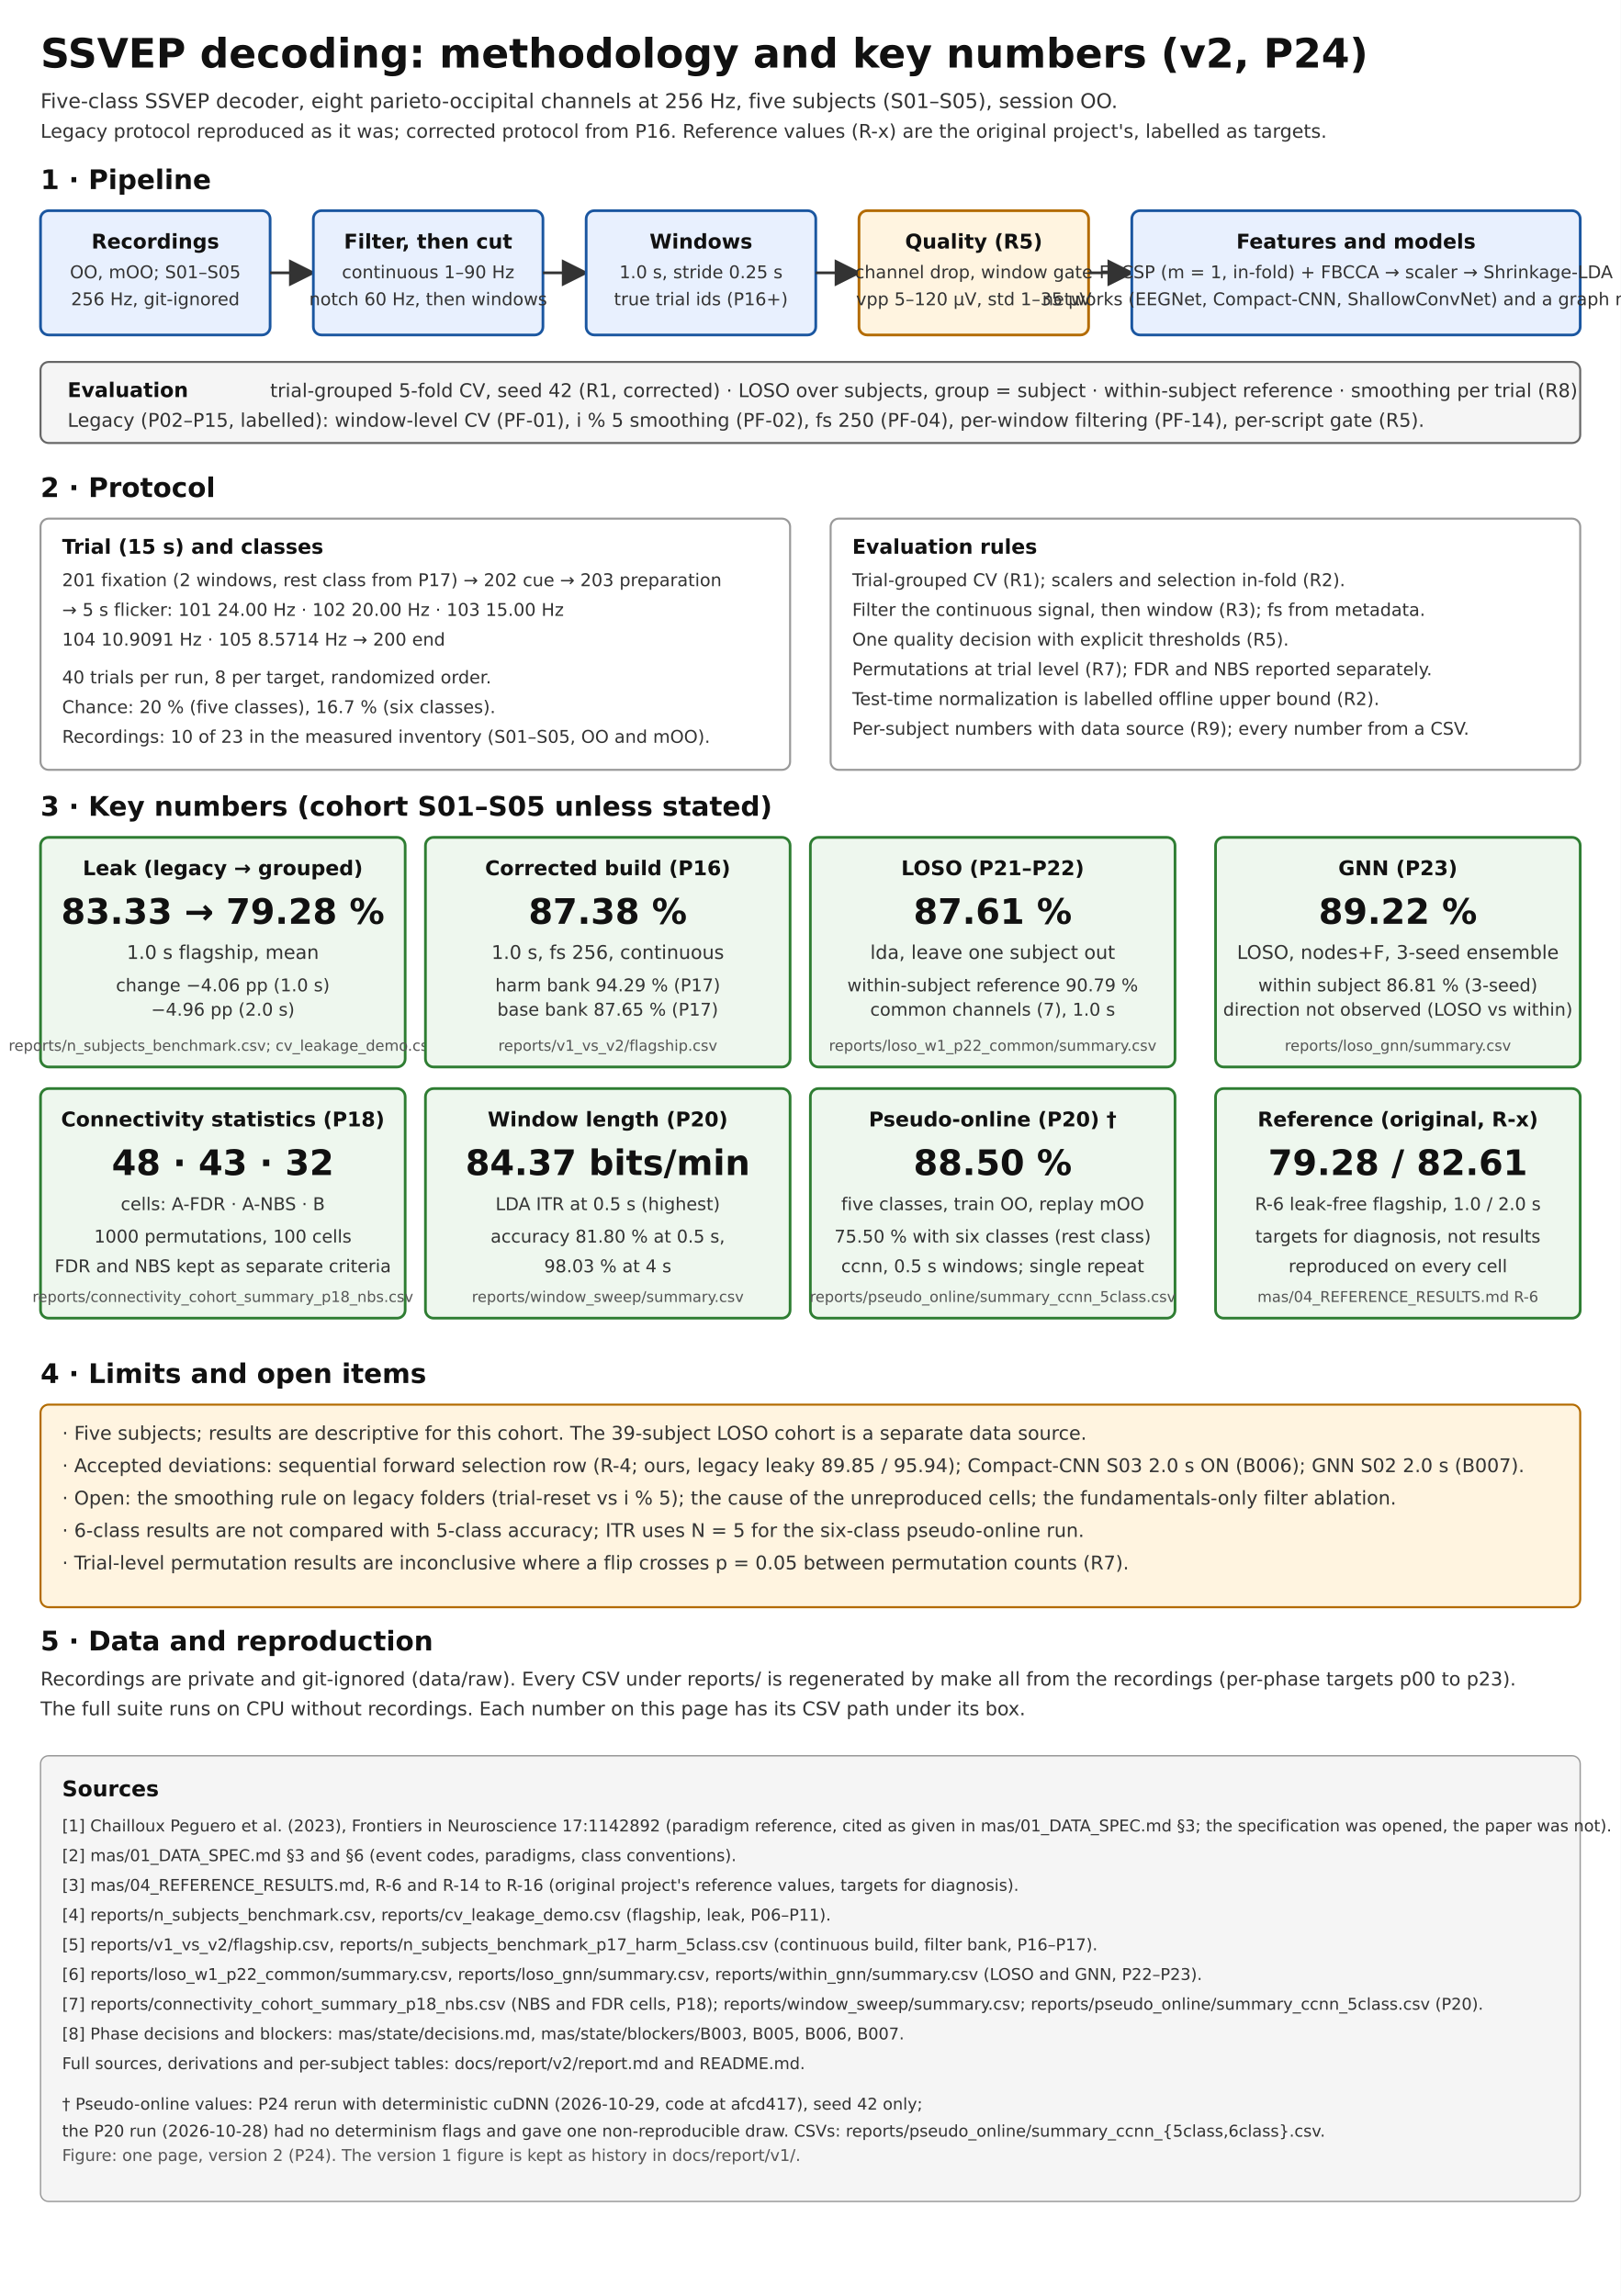
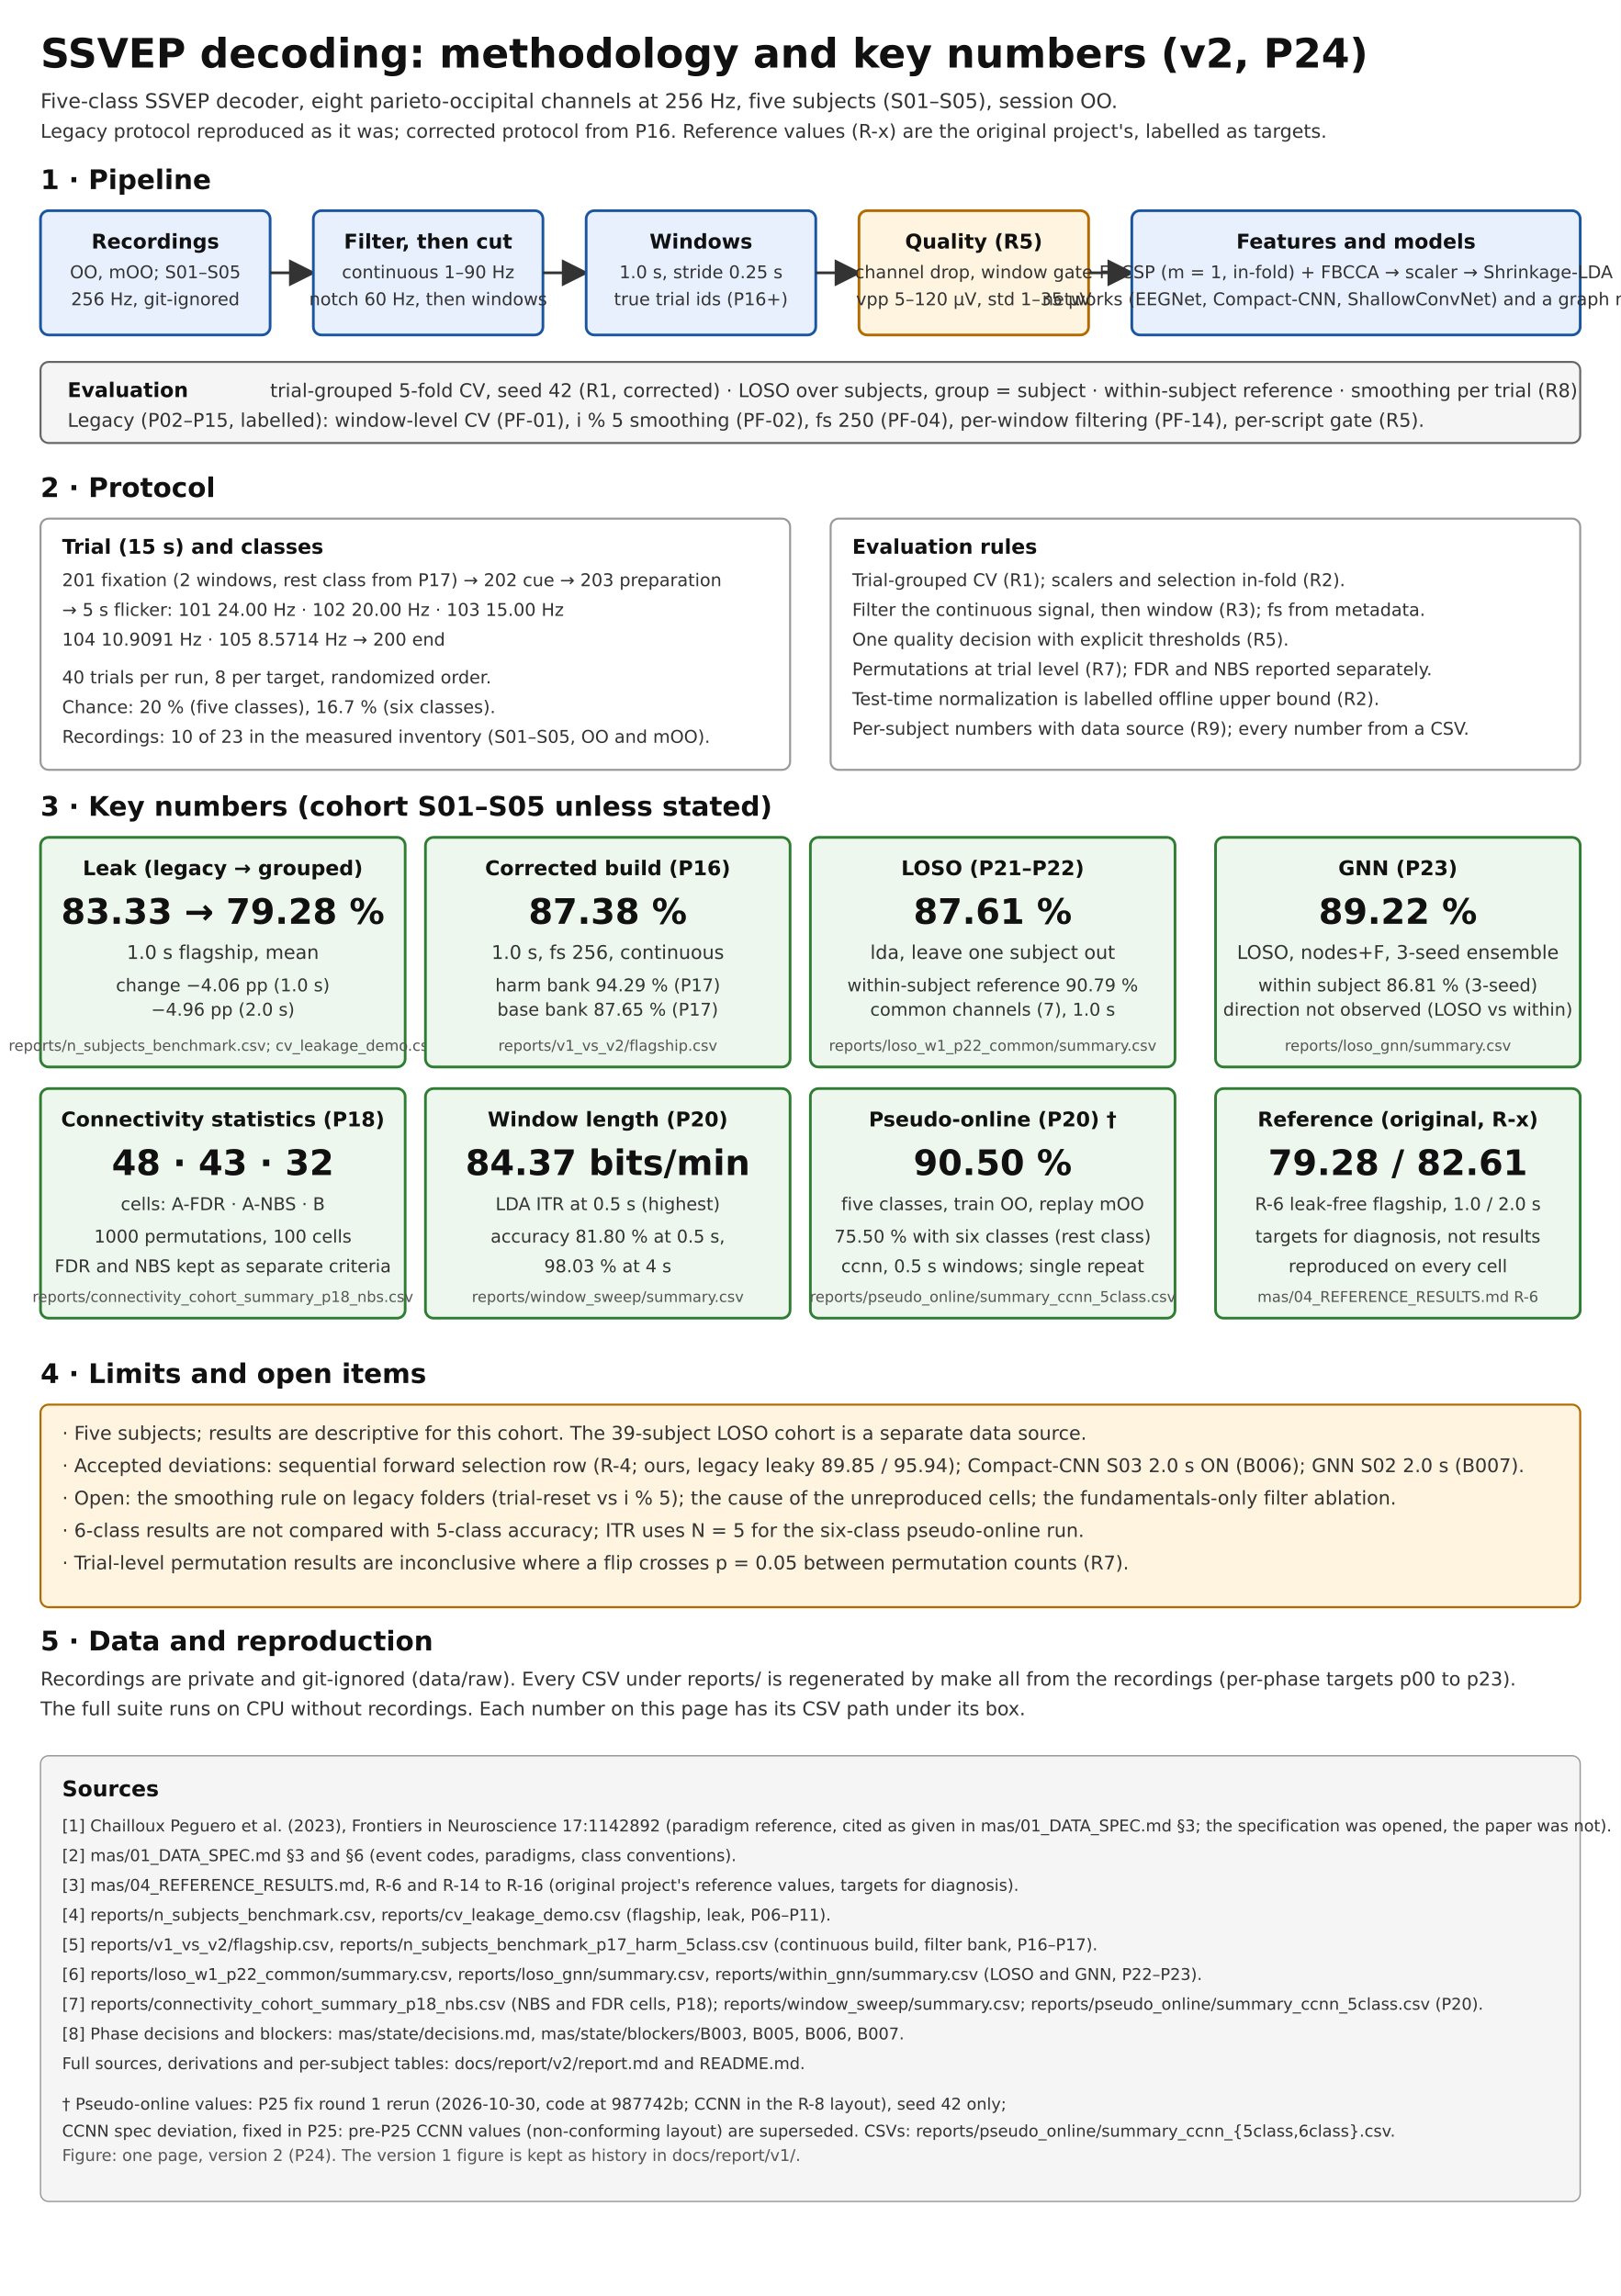
<svg xmlns="http://www.w3.org/2000/svg" width="1200" height="1700" viewBox="0 0 1200 1700" font-family="DejaVu Sans, Arial, Helvetica, sans-serif">
  <defs>
    <marker id="arr" markerWidth="10" markerHeight="10" refX="9" refY="5" orient="auto">
      <path d="M0,0 L10,5 L0,10 z" fill="#333333" />
    </marker>
  </defs>
  <rect x="0" y="0" width="1200" height="1700" fill="#ffffff" />
  <text x="30" y="50" font-size="30" font-weight="bold" fill="#111111">SSVEP decoding: methodology and key numbers (v2, P24)</text>
  <text x="30" y="80" font-size="15" fill="#333333">Five-class SSVEP decoder, eight parieto-occipital channels at 256 Hz, five subjects (S01–S05), session OO.</text>
  <text x="30" y="102" font-size="14" fill="#333333">Legacy protocol reproduced as it was; corrected protocol from P16. Reference values (R-x) are the original project's, labelled as targets.</text>
  <text x="30" y="140" font-size="20" font-weight="bold" fill="#111111">1 · Pipeline</text>
  <rect x="30" y="156" width="170" height="92" rx="6" fill="#e8f0fe" stroke="#1a56a0" stroke-width="2" />
  <text x="115" y="184" font-size="15" font-weight="bold" text-anchor="middle" fill="#111111">Recordings</text>
  <text x="115" y="206" font-size="13" text-anchor="middle" fill="#333333">OO, mOO; S01–S05</text>
  <text x="115" y="226" font-size="13" text-anchor="middle" fill="#333333">256 Hz, git-ignored</text>
  <line x1="200" y1="202" x2="232" y2="202" stroke="#333333" stroke-width="2" marker-end="url(#arr)" />
  <rect x="232" y="156" width="170" height="92" rx="6" fill="#e8f0fe" stroke="#1a56a0" stroke-width="2" />
  <text x="317" y="184" font-size="15" font-weight="bold" text-anchor="middle" fill="#111111">Filter, then cut</text>
  <text x="317" y="206" font-size="13" text-anchor="middle" fill="#333333">continuous 1–90 Hz</text>
  <text x="317" y="226" font-size="13" text-anchor="middle" fill="#333333">notch 60 Hz, then windows</text>
  <line x1="402" y1="202" x2="434" y2="202" stroke="#333333" stroke-width="2" marker-end="url(#arr)" />
  <rect x="434" y="156" width="170" height="92" rx="6" fill="#e8f0fe" stroke="#1a56a0" stroke-width="2" />
  <text x="519" y="184" font-size="15" font-weight="bold" text-anchor="middle" fill="#111111">Windows</text>
  <text x="519" y="206" font-size="13" text-anchor="middle" fill="#333333">1.0 s, stride 0.25 s</text>
  <text x="519" y="226" font-size="13" text-anchor="middle" fill="#333333">true trial ids (P16+)</text>
  <line x1="604" y1="202" x2="636" y2="202" stroke="#333333" stroke-width="2" marker-end="url(#arr)" />
  <rect x="636" y="156" width="170" height="92" rx="6" fill="#fff4e0" stroke="#b36b00" stroke-width="2" />
  <text x="721" y="184" font-size="15" font-weight="bold" text-anchor="middle" fill="#111111">Quality (R5)</text>
  <text x="721" y="206" font-size="13" text-anchor="middle" fill="#333333">channel drop, window gate</text>
  <text x="721" y="226" font-size="13" text-anchor="middle" fill="#333333">vpp 5–120 µV, std 1–35 µV</text>
  <line x1="806" y1="202" x2="838" y2="202" stroke="#333333" stroke-width="2" marker-end="url(#arr)" />
  <rect x="838" y="156" width="332" height="92" rx="6" fill="#e8f0fe" stroke="#1a56a0" stroke-width="2" />
  <text x="1004" y="184" font-size="15" font-weight="bold" text-anchor="middle" fill="#111111">Features and models</text>
  <text x="1004" y="206" font-size="13" text-anchor="middle" fill="#333333">FBCSP (m = 1, in-fold) + FBCCA → scaler → Shrinkage-LDA</text>
  <text x="1004" y="226" font-size="13" text-anchor="middle" fill="#333333">networks (EEGNet, Compact-CNN, ShallowConvNet) and a graph model</text>
  <rect x="30" y="268" width="1140" height="60" rx="6" fill="#f5f5f5" stroke="#666666" stroke-width="1.5" />
  <text x="50" y="294" font-size="15" font-weight="bold" fill="#111111">Evaluation</text>
  <text x="200" y="294" font-size="14" fill="#333333">trial-grouped 5-fold CV, seed 42 (R1, corrected) · LOSO over subjects, group = subject · within-subject reference · smoothing per trial (R8)</text>
  <text x="50" y="316" font-size="14" fill="#333333">Legacy (P02–P15, labelled): window-level CV (PF-01), i % 5 smoothing (PF-02), fs 250 (PF-04), per-window filtering (PF-14), per-script gate (R5).</text>
  <text x="30" y="368" font-size="20" font-weight="bold" fill="#111111">2 · Protocol</text>
  <rect x="30" y="384" width="555" height="186" rx="6" fill="#ffffff" stroke="#999999" stroke-width="1.5" />
  <text x="46" y="410" font-size="15" font-weight="bold" fill="#111111">Trial (15 s) and classes</text>
  <text x="46" y="434" font-size="13" fill="#333333">201 fixation (2 windows, rest class from P17) → 202 cue → 203 preparation</text>
  <text x="46" y="456" font-size="13" fill="#333333">→ 5 s flicker: 101 24.00 Hz · 102 20.00 Hz · 103 15.00 Hz</text>
  <text x="46" y="478" font-size="13" fill="#333333">104 10.9091 Hz · 105 8.5714 Hz → 200 end</text>
  <text x="46" y="506" font-size="13" fill="#333333">40 trials per run, 8 per target, randomized order.</text>
  <text x="46" y="528" font-size="13" fill="#333333">Chance: 20 % (five classes), 16.7 % (six classes).</text>
  <text x="46" y="550" font-size="13" fill="#333333">Recordings: 10 of 23 in the measured inventory (S01–S05, OO and mOO).</text>
  <rect x="615" y="384" width="555" height="186" rx="6" fill="#ffffff" stroke="#999999" stroke-width="1.5" />
  <text x="631" y="410" font-size="15" font-weight="bold" fill="#111111">Evaluation rules</text>
  <text x="631" y="434" font-size="13" fill="#333333">Trial-grouped CV (R1); scalers and selection in-fold (R2).</text>
  <text x="631" y="456" font-size="13" fill="#333333">Filter the continuous signal, then window (R3); fs from metadata.</text>
  <text x="631" y="478" font-size="13" fill="#333333">One quality decision with explicit thresholds (R5).</text>
  <text x="631" y="500" font-size="13" fill="#333333">Permutations at trial level (R7); FDR and NBS reported separately.</text>
  <text x="631" y="522" font-size="13" fill="#333333">Test-time normalization is labelled offline upper bound (R2).</text>
  <text x="631" y="544" font-size="13" fill="#333333">Per-subject numbers with data source (R9); every number from a CSV.</text>
  <text x="30" y="604" font-size="20" font-weight="bold" fill="#111111">3 · Key numbers (cohort S01–S05 unless stated)</text>
  <rect x="30" y="620" width="270" height="170" rx="6" fill="#eef7ee" stroke="#2e7d32" stroke-width="2" />
  <text x="165" y="648" font-size="15" font-weight="bold" text-anchor="middle" fill="#111111">Leak (legacy → grouped)</text>
  <text x="165" y="684" font-size="26" font-weight="bold" text-anchor="middle" fill="#111111">83.33 → 79.28 %</text>
  <text x="165" y="710" font-size="14" text-anchor="middle" fill="#333333">1.0 s flagship, mean</text>
  <text x="165" y="734" font-size="13" text-anchor="middle" fill="#333333">change −4.06 pp (1.0 s)</text>
  <text x="165" y="752" font-size="13" text-anchor="middle" fill="#333333">−4.96 pp (2.0 s)</text>
  <text x="165" y="778" font-size="11" text-anchor="middle" fill="#555555">reports/n_subjects_benchmark.csv; cv_leakage_demo.csv</text>
  <rect x="315" y="620" width="270" height="170" rx="6" fill="#eef7ee" stroke="#2e7d32" stroke-width="2" />
  <text x="450" y="648" font-size="15" font-weight="bold" text-anchor="middle" fill="#111111">Corrected build (P16)</text>
  <text x="450" y="684" font-size="26" font-weight="bold" text-anchor="middle" fill="#111111">87.38 %</text>
  <text x="450" y="710" font-size="14" text-anchor="middle" fill="#333333">1.0 s, fs 256, continuous</text>
  <text x="450" y="734" font-size="13" text-anchor="middle" fill="#333333">harm bank 94.29 % (P17)</text>
  <text x="450" y="752" font-size="13" text-anchor="middle" fill="#333333">base bank 87.65 % (P17)</text>
  <text x="450" y="778" font-size="11" text-anchor="middle" fill="#555555">reports/v1_vs_v2/flagship.csv</text>
  <rect x="600" y="620" width="270" height="170" rx="6" fill="#eef7ee" stroke="#2e7d32" stroke-width="2" />
  <text x="735" y="648" font-size="15" font-weight="bold" text-anchor="middle" fill="#111111">LOSO (P21–P22)</text>
  <text x="735" y="684" font-size="26" font-weight="bold" text-anchor="middle" fill="#111111">87.61 %</text>
  <text x="735" y="710" font-size="14" text-anchor="middle" fill="#333333">lda, leave one subject out</text>
  <text x="735" y="734" font-size="13" text-anchor="middle" fill="#333333">within-subject reference 90.79 %</text>
  <text x="735" y="752" font-size="13" text-anchor="middle" fill="#333333">common channels (7), 1.0 s</text>
  <text x="735" y="778" font-size="11" text-anchor="middle" fill="#555555">reports/loso_w1_p22_common/summary.csv</text>
  <rect x="900" y="620" width="270" height="170" rx="6" fill="#eef7ee" stroke="#2e7d32" stroke-width="2" />
  <text x="1035" y="648" font-size="15" font-weight="bold" text-anchor="middle" fill="#111111">GNN (P23)</text>
  <text x="1035" y="684" font-size="26" font-weight="bold" text-anchor="middle" fill="#111111">89.22 %</text>
  <text x="1035" y="710" font-size="14" text-anchor="middle" fill="#333333">LOSO, nodes+F, 3-seed ensemble</text>
  <text x="1035" y="734" font-size="13" text-anchor="middle" fill="#333333">within subject 86.81 % (3-seed)</text>
  <text x="1035" y="752" font-size="13" text-anchor="middle" fill="#333333">direction not observed (LOSO vs within)</text>
  <text x="1035" y="778" font-size="11" text-anchor="middle" fill="#555555">reports/loso_gnn/summary.csv</text>
  <rect x="30" y="806" width="270" height="170" rx="6" fill="#eef7ee" stroke="#2e7d32" stroke-width="2" />
  <text x="165" y="834" font-size="15" font-weight="bold" text-anchor="middle" fill="#111111">Connectivity statistics (P18)</text>
  <text x="165" y="870" font-size="26" font-weight="bold" text-anchor="middle" fill="#111111">48 · 43 · 32</text>
  <text x="165" y="896" font-size="13" text-anchor="middle" fill="#333333">cells: A-FDR · A-NBS · B</text>
  <text x="165" y="920" font-size="13" text-anchor="middle" fill="#333333">1000 permutations, 100 cells</text>
  <text x="165" y="942" font-size="13" text-anchor="middle" fill="#333333">FDR and NBS kept as separate criteria</text>
  <text x="165" y="964" font-size="11" text-anchor="middle" fill="#555555">reports/connectivity_cohort_summary_p18_nbs.csv</text>
  <rect x="315" y="806" width="270" height="170" rx="6" fill="#eef7ee" stroke="#2e7d32" stroke-width="2" />
  <text x="450" y="834" font-size="15" font-weight="bold" text-anchor="middle" fill="#111111">Window length (P20)</text>
  <text x="450" y="870" font-size="26" font-weight="bold" text-anchor="middle" fill="#111111">84.37 bits/min</text>
  <text x="450" y="896" font-size="13" text-anchor="middle" fill="#333333">LDA ITR at 0.5 s (highest)</text>
  <text x="450" y="920" font-size="13" text-anchor="middle" fill="#333333">accuracy 81.80 % at 0.5 s,</text>
  <text x="450" y="942" font-size="13" text-anchor="middle" fill="#333333">98.03 % at 4 s</text>
  <text x="450" y="964" font-size="11" text-anchor="middle" fill="#555555">reports/window_sweep/summary.csv</text>
  <rect x="600" y="806" width="270" height="170" rx="6" fill="#eef7ee" stroke="#2e7d32" stroke-width="2" />
  <text x="735" y="834" font-size="15" font-weight="bold" text-anchor="middle" fill="#111111">Pseudo-online (P20) †</text>
-   <text x="735" y="870" font-size="26" font-weight="bold" text-anchor="middle" fill="#111111">88.50 %</text>
+   <text x="735" y="870" font-size="26" font-weight="bold" text-anchor="middle" fill="#111111">90.50 %</text>
  <text x="735" y="896" font-size="13" text-anchor="middle" fill="#333333">five classes, train OO, replay mOO</text>
  <text x="735" y="920" font-size="13" text-anchor="middle" fill="#333333">75.50 % with six classes (rest class)</text>
  <text x="735" y="942" font-size="13" text-anchor="middle" fill="#333333">ccnn, 0.5 s windows; single repeat</text>
  <text x="735" y="964" font-size="11" text-anchor="middle" fill="#555555">reports/pseudo_online/summary_ccnn_5class.csv</text>
  <rect x="900" y="806" width="270" height="170" rx="6" fill="#eef7ee" stroke="#2e7d32" stroke-width="2" />
  <text x="1035" y="834" font-size="15" font-weight="bold" text-anchor="middle" fill="#111111">Reference (original, R-x)</text>
  <text x="1035" y="870" font-size="26" font-weight="bold" text-anchor="middle" fill="#111111">79.28 / 82.61</text>
  <text x="1035" y="896" font-size="13" text-anchor="middle" fill="#333333">R-6 leak-free flagship, 1.0 / 2.0 s</text>
  <text x="1035" y="920" font-size="13" text-anchor="middle" fill="#333333">targets for diagnosis, not results</text>
  <text x="1035" y="942" font-size="13" text-anchor="middle" fill="#333333">reproduced on every cell</text>
  <text x="1035" y="964" font-size="11" text-anchor="middle" fill="#555555">mas/04_REFERENCE_RESULTS.md R-6</text>
  <text x="30" y="1024" font-size="20" font-weight="bold" fill="#111111">4 · Limits and open items</text>
  <rect x="30" y="1040" width="1140" height="150" rx="6" fill="#fff4e0" stroke="#b36b00" stroke-width="1.5" />
  <text x="46" y="1066" font-size="14" fill="#333333">· Five subjects; results are descriptive for this cohort. The 39-subject LOSO cohort is a separate data source.</text>
  <text x="46" y="1090" font-size="14" fill="#333333">· Accepted deviations: sequential forward selection row (R-4; ours, legacy leaky 89.85 / 95.94); Compact-CNN S03 2.0 s ON (B006); GNN S02 2.0 s (B007).</text>
  <text x="46" y="1114" font-size="14" fill="#333333">· Open: the smoothing rule on legacy folders (trial-reset vs i % 5); the cause of the unreproduced cells; the fundamentals-only filter ablation.</text>
  <text x="46" y="1138" font-size="14" fill="#333333">· 6-class results are not compared with 5-class accuracy; ITR uses N = 5 for the six-class pseudo-online run.</text>
  <text x="46" y="1162" font-size="14" fill="#333333">· Trial-level permutation results are inconclusive where a flip crosses p = 0.05 between permutation counts (R7).</text>
  <text x="30" y="1222" font-size="20" font-weight="bold" fill="#111111">5 · Data and reproduction</text>
  <text x="30" y="1248" font-size="14" fill="#333333">Recordings are private and git-ignored (data/raw). Every CSV under reports/ is regenerated by make all from the recordings (per-phase targets p00 to p23).</text>
  <text x="30" y="1270" font-size="14" fill="#333333">The full suite runs on CPU without recordings. Each number on this page has its CSV path under its box.</text>
  <rect x="30" y="1300" width="1140" height="330" rx="6" fill="#f5f5f5" stroke="#999999" stroke-width="1" />
  <text x="46" y="1330" font-size="16" font-weight="bold" fill="#111111">Sources</text>
  <text x="46" y="1356" font-size="12" fill="#333333">[1] Chailloux Peguero et al. (2023), Frontiers in Neuroscience 17:1142892 (paradigm reference, cited as given in mas/01_DATA_SPEC.md §3; the specification was opened, the paper was not).</text>
  <text x="46" y="1378" font-size="12" fill="#333333">[2] mas/01_DATA_SPEC.md §3 and §6 (event codes, paradigms, class conventions).</text>
  <text x="46" y="1400" font-size="12" fill="#333333">[3] mas/04_REFERENCE_RESULTS.md, R-6 and R-14 to R-16 (original project's reference values, targets for diagnosis).</text>
  <text x="46" y="1422" font-size="12" fill="#333333">[4] reports/n_subjects_benchmark.csv, reports/cv_leakage_demo.csv (flagship, leak, P06–P11).</text>
  <text x="46" y="1444" font-size="12" fill="#333333">[5] reports/v1_vs_v2/flagship.csv, reports/n_subjects_benchmark_p17_harm_5class.csv (continuous build, filter bank, P16–P17).</text>
  <text x="46" y="1466" font-size="12" fill="#333333">[6] reports/loso_w1_p22_common/summary.csv, reports/loso_gnn/summary.csv, reports/within_gnn/summary.csv (LOSO and GNN, P22–P23).</text>
  <text x="46" y="1488" font-size="12" fill="#333333">[7] reports/connectivity_cohort_summary_p18_nbs.csv (NBS and FDR cells, P18); reports/window_sweep/summary.csv; reports/pseudo_online/summary_ccnn_5class.csv (P20).</text>
  <text x="46" y="1510" font-size="12" fill="#333333">[8] Phase decisions and blockers: mas/state/decisions.md, mas/state/blockers/B003, B005, B006, B007.</text>
  <text x="46" y="1532" font-size="12" fill="#333333">Full sources, derivations and per-subject tables: docs/report/v2/report.md and README.md.</text>
  <text x="46" y="1600" font-size="12" fill="#555555">Figure: one page, version 2 (P24). The version 1 figure is kept as history in docs/report/v1/.</text>
-   <text x="46" y="1562" font-size="12" fill="#333333">† Pseudo-online values: P24 rerun with deterministic cuDNN (2026-10-29, code at afcd417), seed 42 only;</text>
-   <text x="46" y="1582" font-size="12" fill="#333333">the P20 run (2026-10-28) had no determinism flags and gave one non-reproducible draw. CSVs: reports/pseudo_online/summary_ccnn_{5class,6class}.csv.</text>
+   <text x="46" y="1562" font-size="12" fill="#333333">† Pseudo-online values: P25 fix round 1 rerun (2026-10-30, code at 987742b; CCNN in the R-8 layout), seed 42 only;</text>
+   <text x="46" y="1582" font-size="12" fill="#333333">CCNN spec deviation, fixed in P25: pre-P25 CCNN values (non-conforming layout) are superseded. CSVs: reports/pseudo_online/summary_ccnn_{5class,6class}.csv.</text>
</svg>
